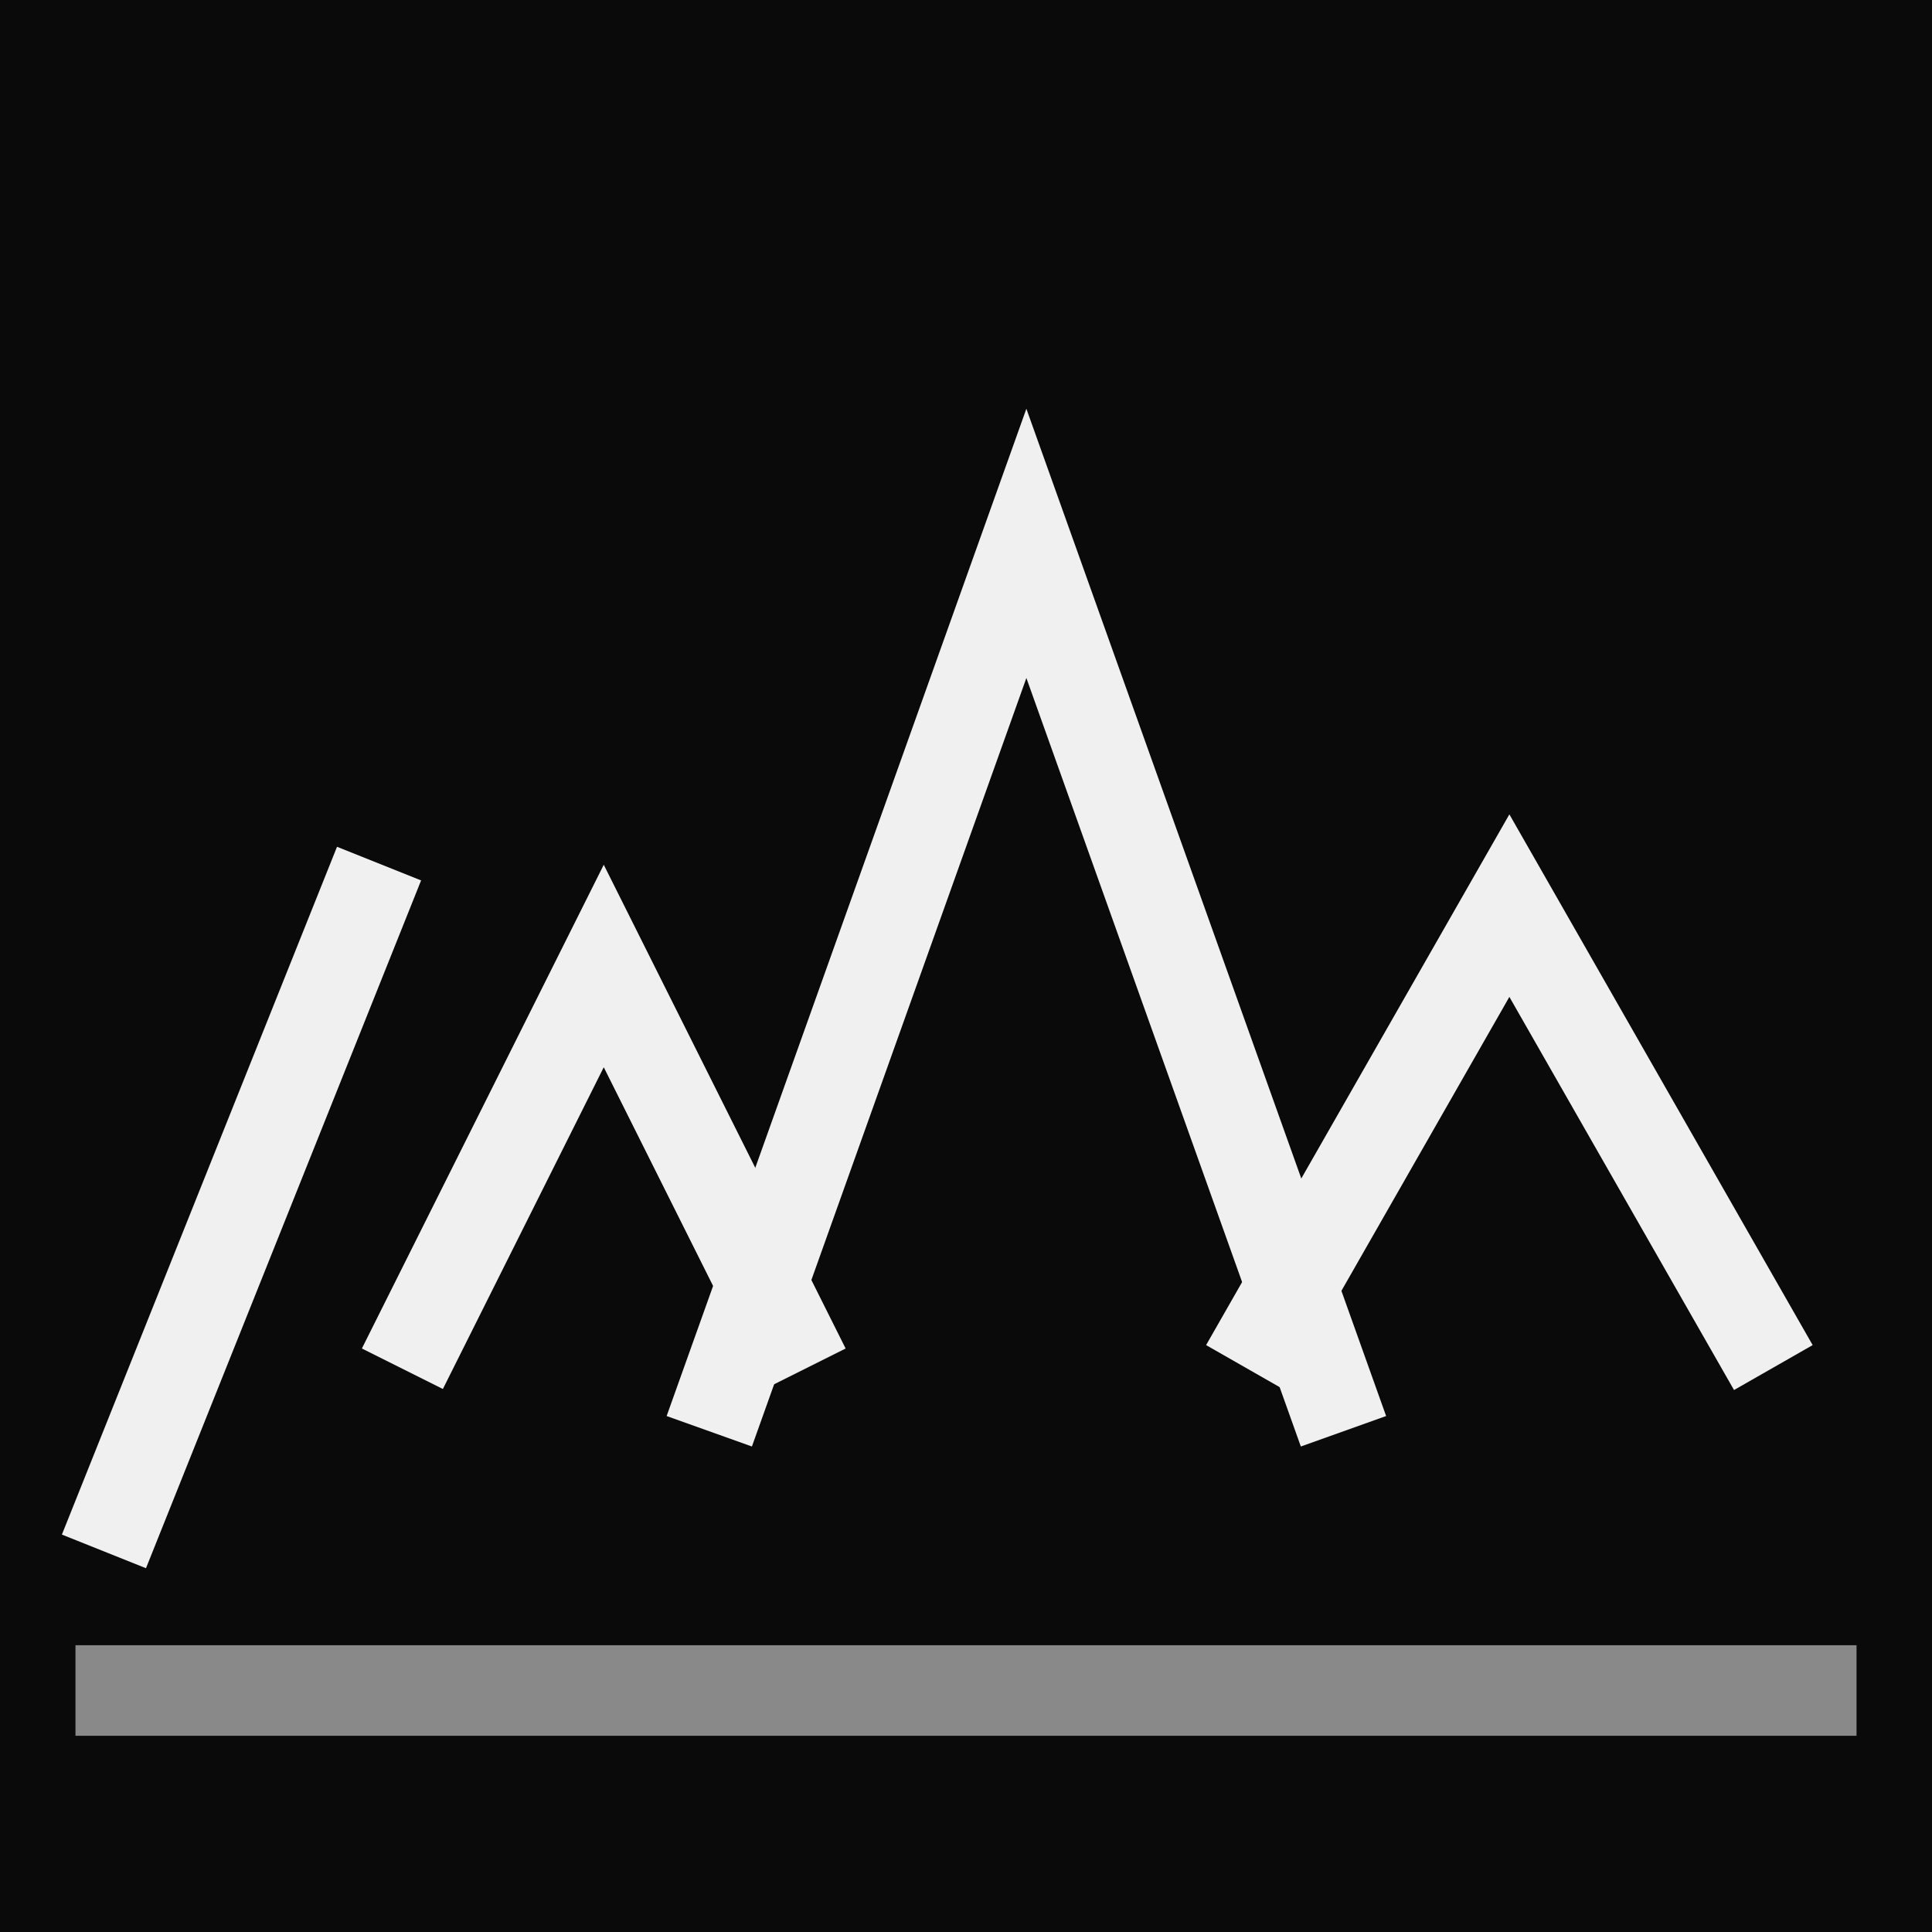
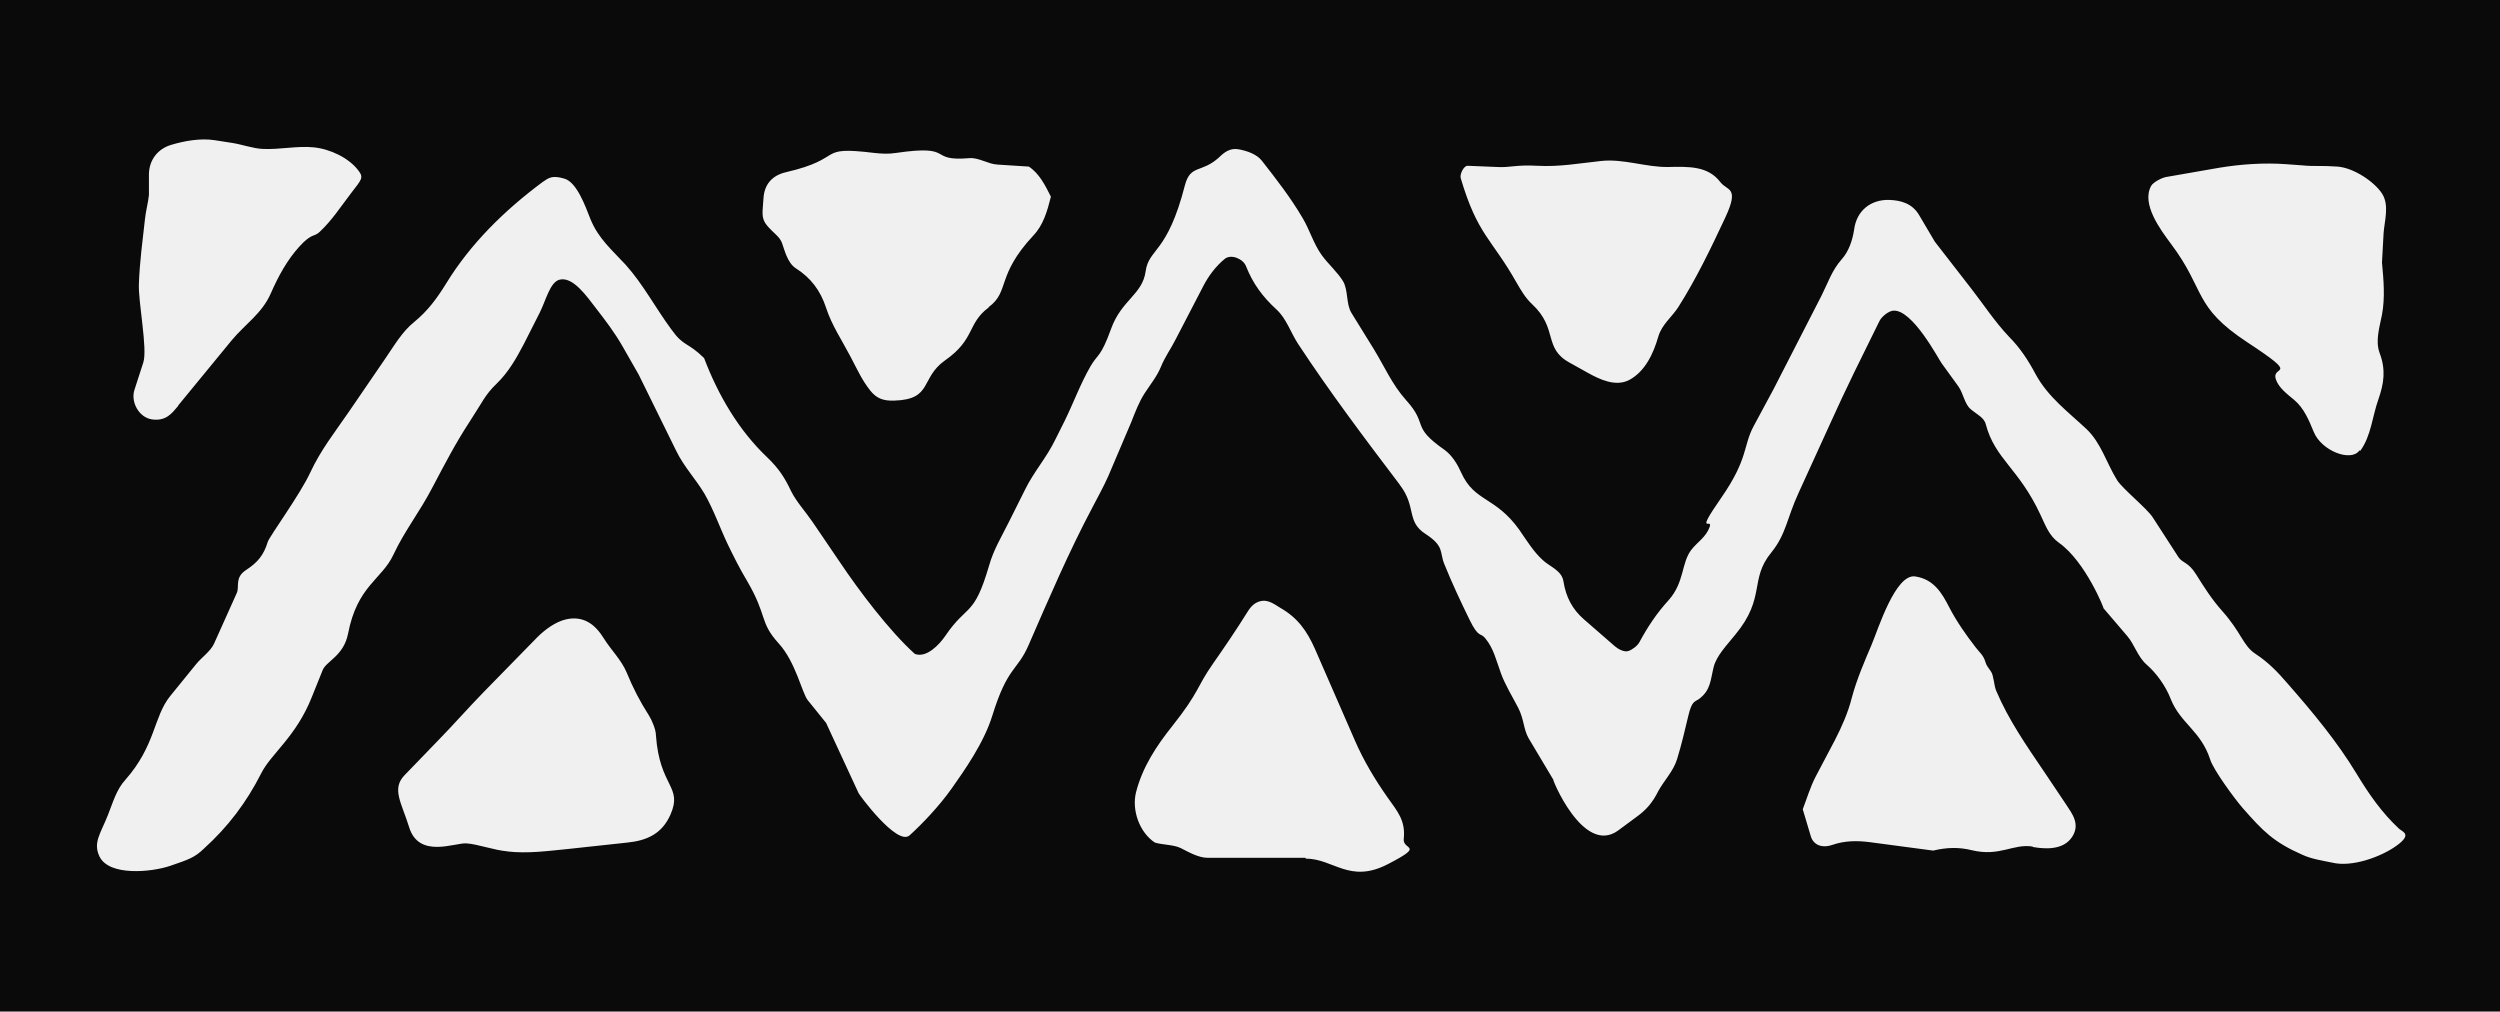
- <svg xmlns="http://www.w3.org/2000/svg" viewBox="0 0 64 64">
-   <rect width="64" height="64" fill="#0a0a0a" />
-   <g fill="none" stroke="#f0f0f0" stroke-width="3" stroke-linecap="square" stroke-linejoin="miter">
-     <path d="M4 50 L12 30" />
-     <path d="M14 44 L20 32 L26 44" />
-     <path d="M24 46 L34 18 L44 46" />
-     <path d="M42 44 L50 30 L58 44" />
-     <path d="M4 56 L60 56" opacity="0.55" />
-   </g>
+ <svg xmlns="http://www.w3.org/2000/svg" viewBox="0 0 622.8 252">
+   <rect width="622.8" height="252" fill="#0a0a0a" />
+   <path fill="#f0f0f0" d="M44.4,101l13.3-16.2c3.4-4.1,7.6-6.7,9.8-11.8,1.8-4.1,4-8.2,7.1-11.6s3.6-2.3,5-3.6c3.1-2.9,5.2-6.2,7.8-9.6s3.3-3.9,1.9-5.7c-2.4-3.2-7.1-5.4-11.2-5.8s-8.4.6-12.6.4c-2.5-.1-5.1-1.1-7.7-1.5l-4.5-.7c-3.4-.5-7.4.2-10.7,1.2s-5.4,3.7-5.5,7.2v5.3c-.2,1.9-.8,4.1-1,6.1-.6,5.4-1.3,10.5-1.5,16-.2,4.5,2.2,16.2,1.1,19.6l-2.2,6.8c-1,3,1.1,7,4.5,7.4s4.8-1.5,6.4-3.4ZM348.8,120.9c4.1,5.4,1.5,9,6.3,12.1s3.5,4.6,4.7,7.5c1.9,4.7,4,9.2,6.3,13.9s2.7,3.1,3.9,4.6c2.1,2.5,2.8,5.7,3.9,8.7,1.1,3,2.8,5.7,4.3,8.6s1.3,5.3,2.6,7.6l6.2,10.4c-.7-1.1,7.3,19,16.1,12.6l4.6-3.4c2.5-1.8,4-3.6,5.4-6.4,1.4-2.6,3.8-5,4.7-8,1.1-3.6,1.9-7,2.8-10.8s1.6-3.4,2.7-4.2c2.9-2.2,2.8-4.7,3.6-7.9.7-2.9,3.5-5.7,5.4-8.1,7.7-9.3,3.4-13.7,9-20.5,3.7-4.6,3.8-8.4,6.8-14.9l7.8-17.1c2-4.4,3.9-8.5,6-12.8l6.3-12.8c.6-1.2,2.3-2.5,3.4-2.6,4.8-.5,11.4,12.2,12.1,13.1l4.2,5.8c1.2,1.7,1.5,4.3,3,5.6s3.4,2.1,3.8,3.8c2.3,8.7,8.2,10.9,13.6,22.5,1.3,2.7,2.1,5.2,4.6,7,6.7,4.7,11.5,16.9,11.1,16.3l5.9,6.9c1.9,2.2,2.6,5.2,4.9,7.2s4.7,5.2,6,8.6c2.4,6,7.5,7.9,9.8,15,.8,2.6,6.1,9.8,8.1,12.1,5.1,5.8,7.7,8.5,15,11.7,2.2,1,4.9,1.4,7.3,1.9,4.9,1.2,12.1-1.4,16-4.2s1.7-3.4.7-4.2c-4.4-4.1-7.5-8.6-10.6-13.7-4.9-8.1-10.9-15.3-17.2-22.5-2.5-2.9-4.8-5.3-8-7.4s-3.4-5.2-8.4-10.8c-2.5-2.8-4.4-5.8-6.4-9s-3.3-2.7-4.4-4.3l-6.4-9.9c-1.4-2.2-7.5-7.1-8.9-9.3-2.6-4.2-4-9.3-7.6-12.7-4.7-4.4-9.6-8-12.7-13.7-1.8-3.4-3.9-6.6-6.6-9.3-3.6-3.8-6.3-8-9.5-12.1l-9-11.6-3.9-6.6c-1.7-2.9-4.5-3.7-7.5-3.8-4.6-.1-8.1,2.7-8.7,7.4-.4,2.6-1.3,5.4-3.1,7.4-2.4,2.7-3.4,5.8-5,9l-12,23.4-4.9,9.1c-2.7,5-1.3,8.1-8.1,17.9s-2,4.8-2.9,7.3-3,3.7-4.5,5.6c-2.6,3.3-1.7,8.1-5.7,12.6-3,3.3-5.2,6.6-7.3,10.5-.5.9-1.8,1.9-2.8,2.2s-2.5-.5-3.3-1.2l-7.7-6.7c-2.9-2.5-4.5-5.6-5.1-9.4-.4-2.8-3.4-3.7-5.2-5.4-2.3-2.1-4-4.9-5.8-7.5-6-8.4-11.2-6.9-14.5-14.3-.9-2-2.2-4.2-4.1-5.6-8.6-6-3.9-6.1-9.6-12.4-3.5-3.9-5.4-8.4-8.1-12.8l-5.5-8.9c-1.4-2.2-.8-5.7-2.1-7.9s-3.7-4.3-5.3-6.5c-2.1-2.9-3-6.3-4.8-9.3-3-5.1-6.5-9.6-10.1-14.2-1.3-1.7-3.7-2.5-5.8-2.9s-3.6.7-4.9,2c-4.4,4-7.1,1.7-8.5,6.9-4.4,17.2-9,15.7-9.8,21.5s-6,7.1-8.6,14.3-3.3,6.2-5.1,9.3c-2.5,4.3-4.2,9-6.4,13.5l-2.4,4.8c-2.1,4.4-5.4,8.1-7.5,12.4l-4.2,8.4c-1.8,3.6-3.7,6.7-4.8,10.6-3.8,13-5.4,9.4-10.9,17.5-1.5,2.2-4.7,5.6-7.6,4.5-6.4-5.8-13.8-15.6-18.7-22.9l-6.8-10c-1.7-2.5-4-5-5.3-7.6-1.6-3.4-3.1-5.7-5.9-8.4-7.2-6.8-12.3-15.6-15.8-24.8-4.3-4.2-5-2.7-8.2-7.2-3.9-5.3-7-11.2-11.3-16-3.4-3.7-6.8-6.5-8.8-11.4-1.3-3.3-3.4-9.2-6.5-10.1s-3.9-.2-5.5.9c-9.4,7-17.9,15.3-24,25.3-2.3,3.7-4.5,6.7-7.9,9.5-3,2.4-5,5.9-7.2,9.1l-9.1,13.3c-3.5,5.1-7,9.5-9.6,15.1s-10.1,15.8-10.6,17.3c-1,3.3-2.5,5.1-5.4,7s-1.6,4.1-2.3,5.7l-5.7,12.7c-.9,1.9-3.1,3.4-4.4,5l-6.5,8c-4.2,5.2-3.6,12.3-11.2,20.9-2.2,2.4-3.1,5.7-4.3,8.7-1.8,4.6-3.8,6.9-2.1,10.4,2.4,4.9,12.9,3.9,17.6,2.3s6.1-2.1,8.3-4.2c6.1-5.5,10.7-11.6,14.4-18.9,2.4-4.8,8.7-9.1,12.6-19l2.7-6.7c.9-2.2,5.2-3.5,6.3-9,2.3-12,8.4-13.5,11.3-19.7s6.5-10.5,9.9-17.1c2.9-5.5,5.6-10.7,9-15.9s3.9-6.8,6.8-9.6c3-2.9,4.9-6.3,6.8-9.9l4-7.9c1.5-3,2.5-7.4,4.8-8.1,3.4-1,7,4.3,9.1,7,2.4,3.1,4.7,6.1,6.7,9.6l4,7,9.4,19.1c1.9,3.9,4.8,6.9,7,10.6,2.3,4,3.8,8.4,5.8,12.6,1.5,3.1,3,6.1,4.8,9.1,5.2,8.9,3,10.2,7.9,15.6,4.2,4.6,5.8,12.3,7.2,14.1l4.6,5.7,8.1,17.5c0,.2,9.6,13.3,12.7,10.5s7.4-7.3,10.5-11.7,8-11.3,10.1-18.1c3.8-12.3,6.2-11.1,9-17.5,5.1-11.7,10-23.2,16-34.5,1.4-2.7,2.7-5,3.9-7.7l5.7-13.4c1-2.5,1.9-5,3.4-7.3s3-4.1,4-6.5c1-2.5,2.5-4.5,3.7-6.9l6.9-13.3c1.3-2.5,3.1-4.9,5.3-6.7,1.6-1.3,4.6,0,5.3,1.8,1.7,4.3,4.1,7.6,7.6,10.8,2.5,2.3,3.5,5.7,5.4,8.6,7.9,12,16.4,23.3,25.2,34.9ZM246.3,76.5c5.3-3.9,1.8-7.8,11.1-17.8,2.5-2.6,3.5-6.1,4.4-9.7-1.4-2.8-2.9-5.8-5.5-7.5l-7.8-.5c-2.3-.1-4.7-1.8-7-1.6-10.7.9-3.2-3.5-18.3-1.3-1.9.3-3.5.2-5.4,0-14.8-1.8-6.9,1.3-22,4.8-3.5.8-5.4,3.1-5.6,6.5s-.7,4.9.9,6.8,3.1,2.7,3.7,4.3,1.3,4.9,3.4,6.3c3.8,2.4,6.2,5.6,7.6,9.9,1.4,4.3,3.9,8,6,12s2.9,5.9,5,8.6c1.6,2,3.3,2.6,6,2.5,9.6-.3,6.4-5.6,12.6-10,7.6-5.3,5.5-9.2,10.9-13.2ZM391.3,90.5l4.3,2.4c2.9,1.6,6.8,3.5,10.2,1.8,4-2.1,6.1-6.6,7.3-10.8.9-3.1,3.4-4.9,5-7.4,4.5-7.1,8.1-14.6,11.7-22.3s.5-6.6-1.2-8.8c-3.1-4.1-7.9-3.9-13-3.8-5.5.1-11.1-2.1-16.7-1.5s-10.4,1.5-15.9,1.2-6.7.5-10.1.3l-7.3-.3c-1,0-2,2.2-1.7,3.1,4.2,14.2,7.7,15,13.9,26,1.1,1.9,2.2,3.8,3.8,5.3,6.7,6.2,2.7,11,9.5,14.7ZM588,112.3c2.7-3.7,3-8.6,4.5-12.8,1.4-4,1.9-7.4.3-11.6-1.1-3,0-6.4.6-9.5.8-4.3.4-8.7,0-13l.4-7.3c.2-3,1.5-7-.4-9.9s-7-6.4-11.1-6.7-5.8,0-8.7-.3l-4.1-.3c-5.5-.4-11.3,0-16.7.9l-13.2,2.3c-1.1.2-3.2,1.3-3.7,2.2-2.5,4.5,2.3,10.9,4.9,14.4,8.8,11.7,5.4,15.6,19.1,24.6s5.7,5.4,7.1,9.3c.7,2,2.8,3.6,4.5,5,2.5,2.1,3.7,5.1,4.9,8,1.9,4.7,9.3,7.6,11.4,4.6ZM506.4,211c3.4.6,7.7.7,9.8-2.5s0-5.8-1.5-8.1l-5.5-8.2c-4.4-6.5-8.8-12.8-11.9-20.1-.6-1.4-.6-3.8-1.3-4.8s-1.2-1.6-1.4-2.4c-.5-1.7-1.4-2.3-2.4-3.6-2.4-3.1-4.8-6.5-6.6-10s-3.8-7-8.5-7.7c-4.9-.7-9.2,13.1-10.8,16.9s-3.7,8.5-5,13.4c-.9,3.6-2.5,7.2-4.2,10.5l-4.8,9.1c-1.3,2.5-2.2,5.5-3.2,8.1l2,6.7c.7,2.4,3.1,3,5.3,2.2,3.2-1.1,6.2-1.1,9.4-.7l15.8,2.1c3.3-.8,6.4-.9,9.6-.1,7,1.7,10.3-1.7,15.2-.9ZM325.3,213.9c6.9,0,10.9,6.3,20.4,1.4s3.7-3.4,4-6.3c.5-4.6-1.6-6.9-4-10.3-3.1-4.4-6-9.2-8.2-14.3l-9.9-22.7c-2-4.5-4.3-7.8-8.7-10.3-1.3-.8-2.9-2-4.6-1.7s-2.7,1.4-3.5,2.7c-2.8,4.5-5.6,8.6-8.6,12.9-4.2,6-3.3,6.9-10.1,15.5-4,5-7.5,10.3-9.1,16.6-1.1,4.5.9,10,4.7,12.5,2,.6,4.7.5,6.5,1.4s4.3,2.4,6.7,2.4h24.3ZM126.3,212.1c5.1.6,10.1-.1,15.2-.6l14.8-1.6c4.9-.5,8.6-2.2,10.7-6.9,3.2-7.2-2.7-6.8-3.6-19.9,0-1.3-1-3.7-1.7-4.8-2.3-3.6-4-6.9-5.6-10.8-1.3-3.1-3.9-5.6-5.7-8.5-2.1-3.4-5-5.7-9.4-4.7-2.6.6-5.2,2.5-7.2,4.5l-13.3,13.6c-3.9,4-7.3,7.9-11.2,11.9l-8.5,8.8c-3.3,3.4-.8,6.8,1.1,12.9,2.4,8,11.4,3.9,14.3,4.1s6.8,1.7,10.3,2Z" />
</svg>
